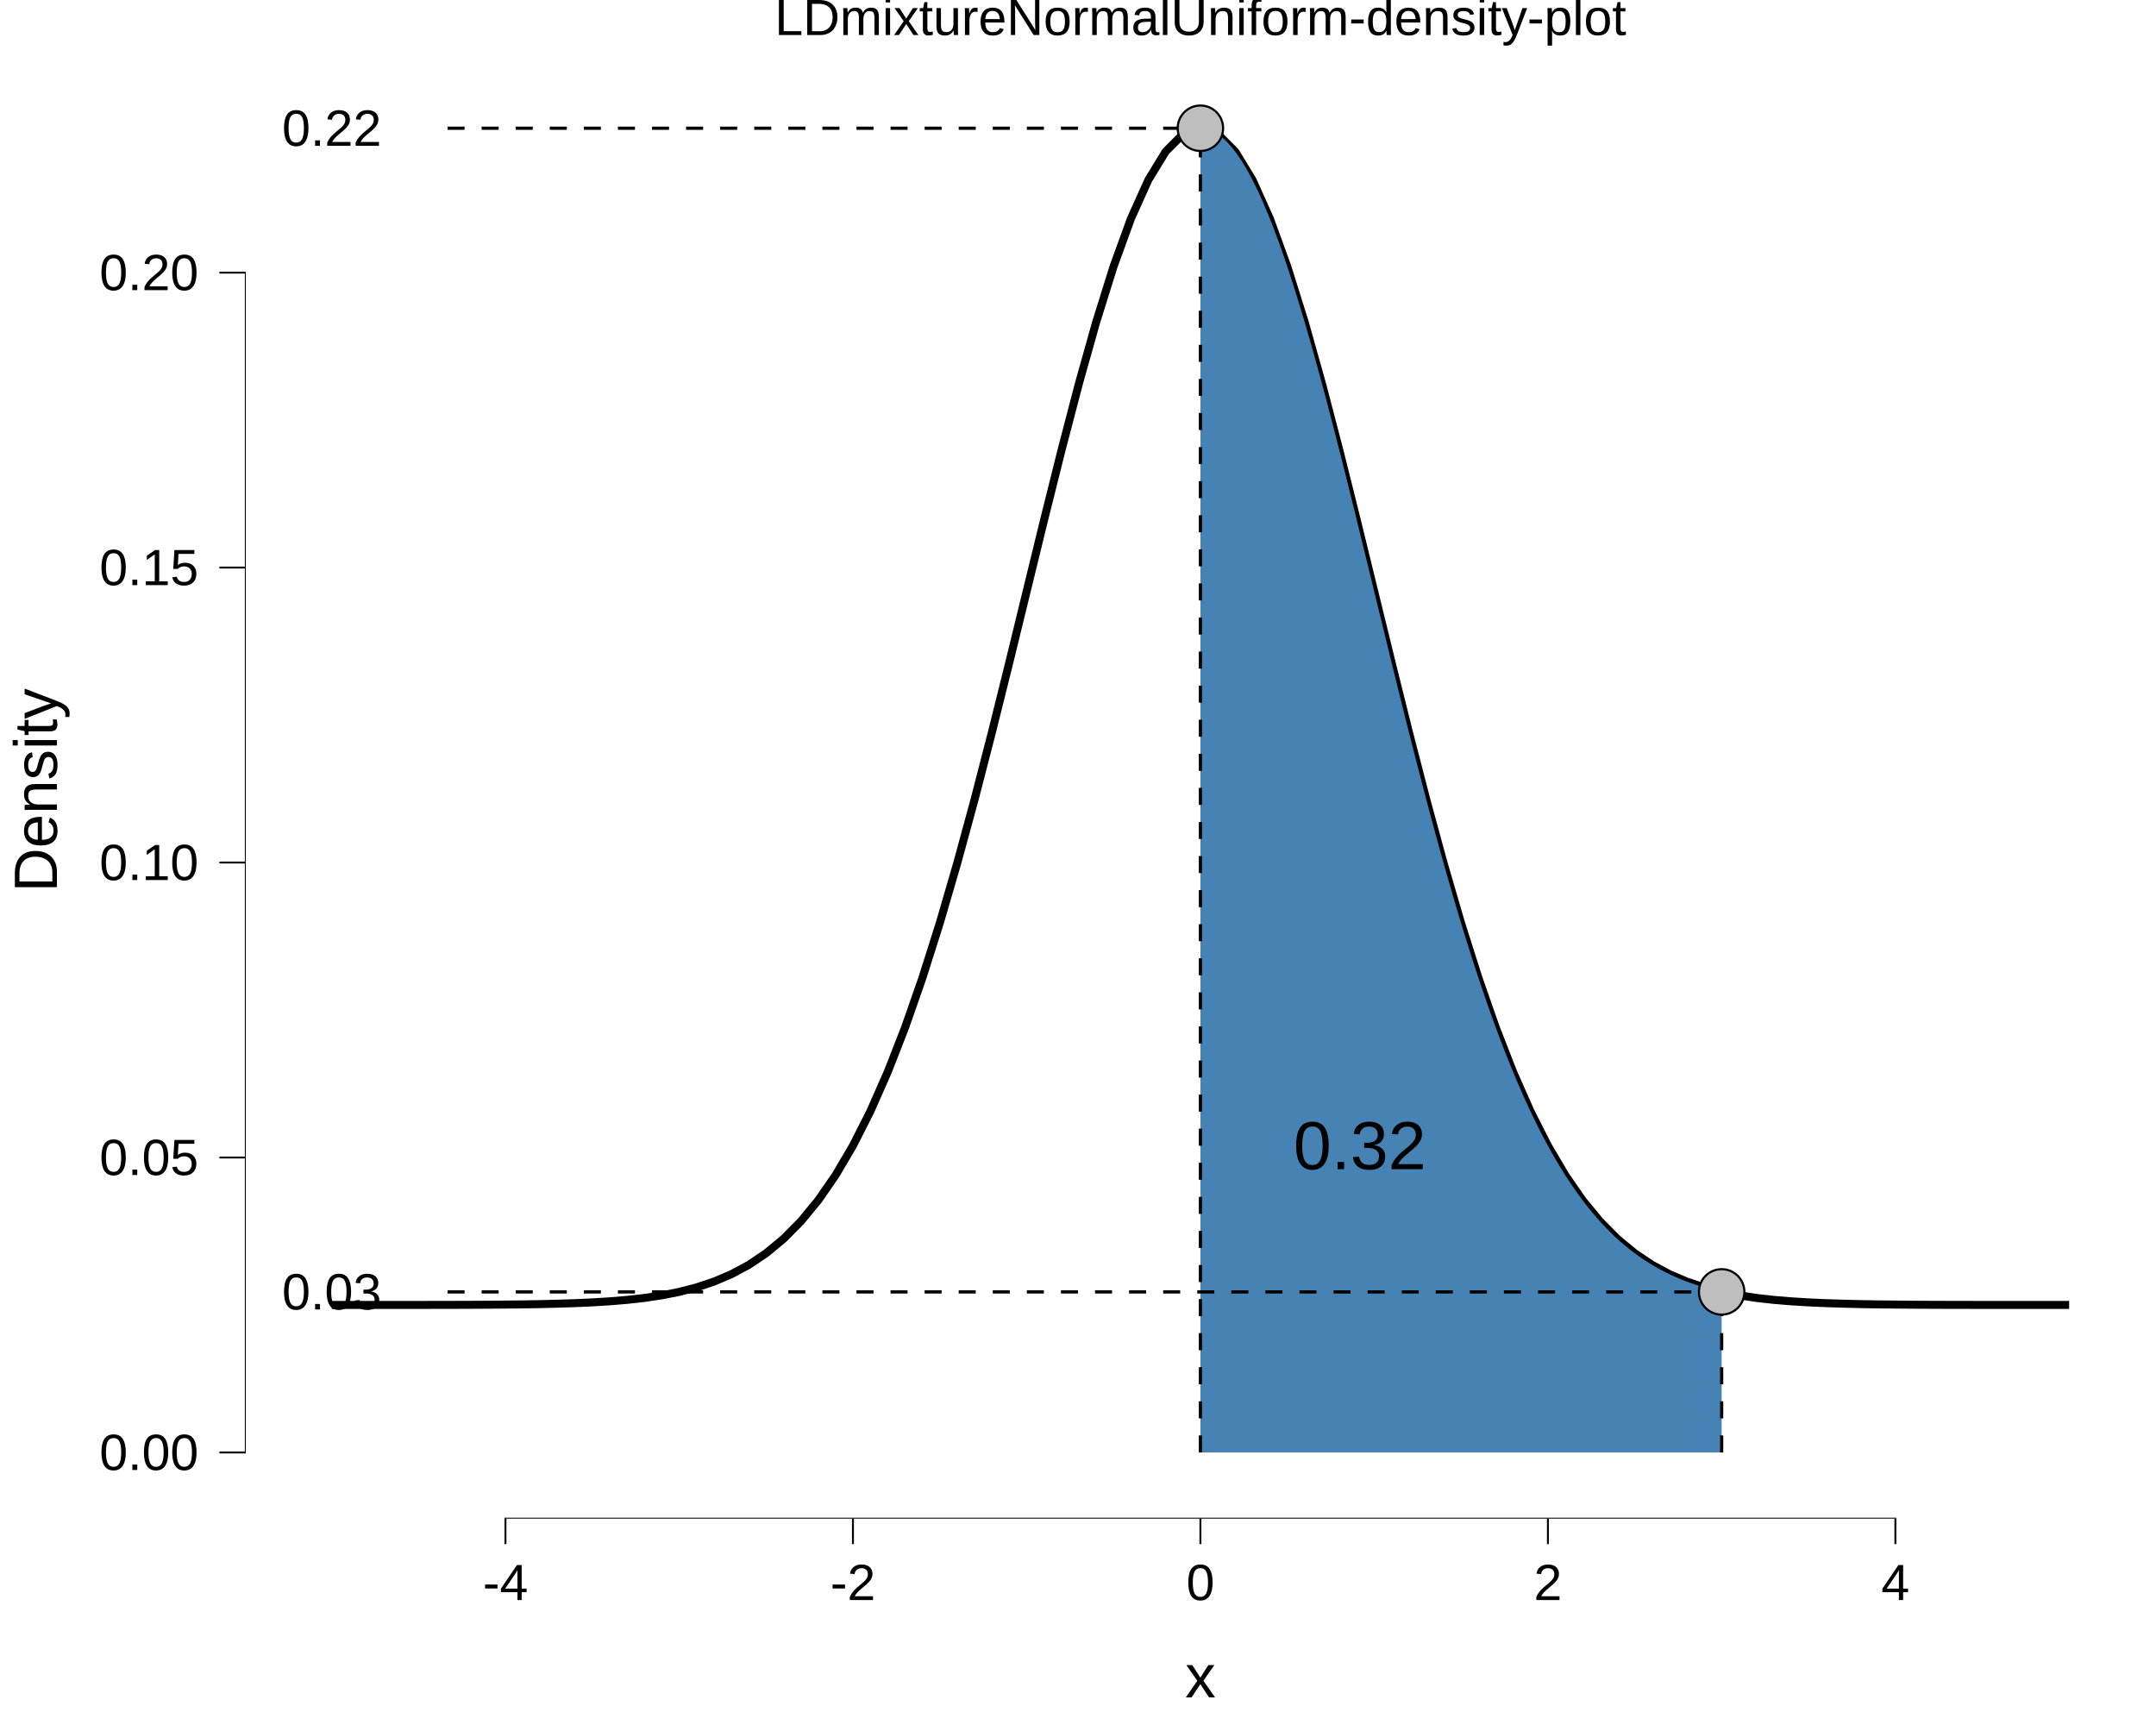
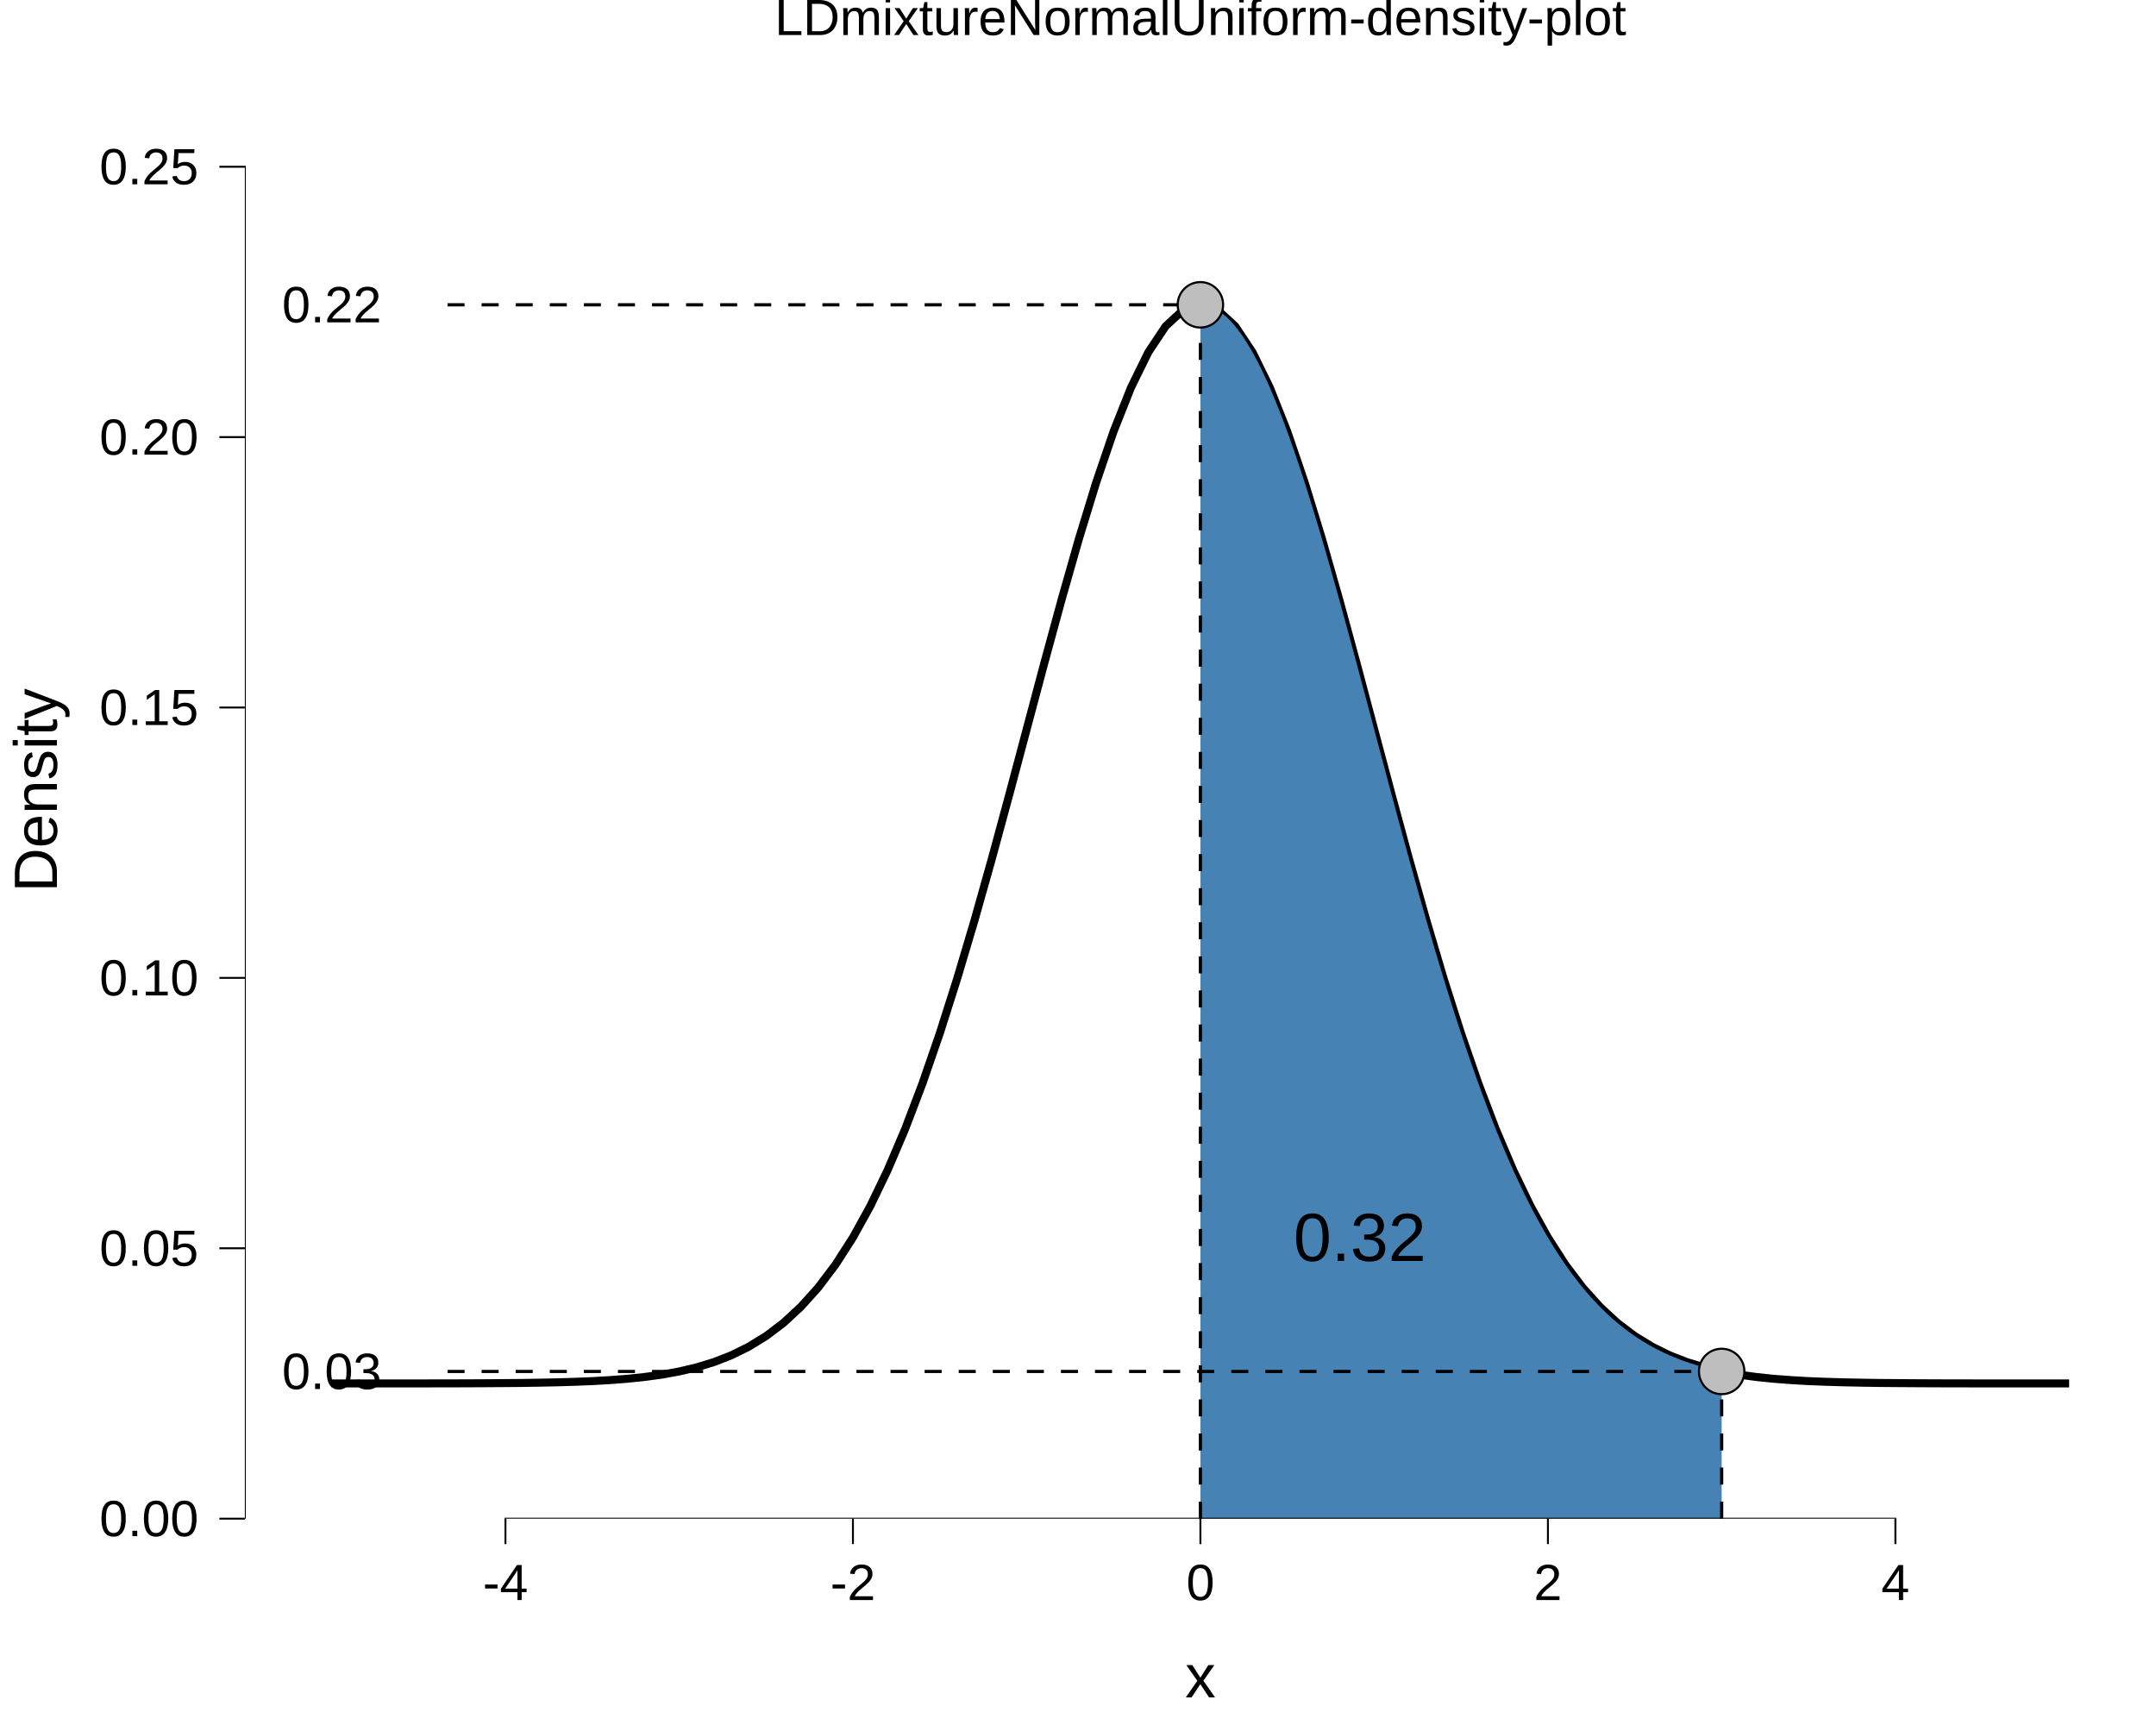
<svg xmlns="http://www.w3.org/2000/svg" viewBox="0 0 720.00 576.00">
  <defs>
    <style type="text/css">
    line, polyline, polygon, path, rect, circle {
      fill: none;
      stroke: #000000;
      stroke-linecap: round;
      stroke-linejoin: round;
      stroke-miterlimit: 10.00;
    }
  </style>
  </defs>
  <rect width="100%" height="100%" style="stroke: none; fill: #FFFFFF;" />
  <rect x="0.00" y="0.00" width="720.00" height="576.00" style="stroke-width: 10.67; stroke: none;" />
  <defs>
    <clipPath id="cpODEuNzd8NzIwLjAwfDUwNy4xMHwyMC43MQ==">
      <rect x="81.77" y="20.71" width="638.23" height="486.38" />
    </clipPath>
  </defs>
  <rect x="81.77" y="20.71" width="638.23" height="486.38" style="stroke-width: 10.67; stroke: none;" clip-path="url(#cpODEuNzd8NzIwLjAwfDUwNy4xMHwyMC43MQ==)" />
-   <polyline points="110.78,435.74 116.58,435.74 122.38,435.74 128.18,435.74 133.98,435.73 139.79,435.73 145.59,435.72 151.39,435.71 157.19,435.69 163.00,435.66 168.80,435.61 174.60,435.55 180.40,435.46 186.20,435.32 192.01,435.14 197.81,434.88 203.61,434.53 209.41,434.05 215.21,433.40 221.02,432.53 226.82,431.38 232.62,429.88 238.42,427.95 244.23,425.48 250.03,422.37 255.83,418.48 261.63,413.69 267.43,407.84 273.24,400.80 279.04,392.42 284.84,382.57 290.64,371.12 296.44,357.98 302.25,343.11 308.05,326.50 313.85,308.18 319.65,288.28 325.46,266.96 331.26,244.49 337.06,221.18 342.86,197.42 348.66,173.67 354.47,150.42 360.27,128.20 366.07,107.55 371.87,88.99 377.67,73.03 383.48,60.11 389.28,50.60 395.08,44.78 400.88,42.82 406.68,44.78 412.49,50.60 418.29,60.11 424.09,73.03 429.89,88.99 435.70,107.55 441.50,128.20 447.30,150.42 453.10,173.67 458.90,197.42 464.71,221.18 470.51,244.49 476.31,266.96 482.11,288.28 487.91,308.18 493.72,326.50 499.52,343.11 505.32,357.98 511.12,371.12 516.93,382.57 522.73,392.42 528.53,400.80 534.33,407.84 540.13,413.69 545.94,418.48 551.74,422.37 557.54,425.48 563.34,427.95 569.14,429.88 574.95,431.38 580.75,432.53 586.55,433.40 592.35,434.05 598.16,434.53 603.96,434.88 609.76,435.14 615.56,435.32 621.36,435.46 627.17,435.55 632.97,435.61 638.77,435.66 644.57,435.69 650.37,435.71 656.18,435.72 661.98,435.73 667.78,435.73 673.58,435.74 679.39,435.74 685.19,435.74 690.99,435.74 " style="stroke-width: 2.67; stroke-linecap: butt;" clip-path="url(#cpODEuNzd8NzIwLjAwfDUwNy4xMHwyMC43MQ==)" />
-   <polygon points="400.88,42.82 402.62,43.00 404.36,43.53 406.10,44.41 407.85,45.64 409.59,47.22 411.33,49.14 413.07,51.39 414.81,53.98 416.55,56.89 418.29,60.11 420.03,63.64 421.77,67.48 423.51,71.60 425.25,75.99 426.99,80.66 428.73,85.58 430.47,90.74 432.21,96.13 433.95,101.74 435.70,107.55 437.44,113.55 439.18,119.72 440.92,126.06 442.66,132.54 444.40,139.15 446.14,145.88 447.88,152.71 449.62,159.63 451.36,166.62 453.10,173.67 454.84,180.77 456.58,187.90 458.32,195.04 460.06,202.19 461.81,209.33 463.55,216.45 465.29,223.54 467.03,230.58 468.77,237.57 470.51,244.49 472.25,251.33 473.99,258.09 475.73,264.76 477.47,271.33 479.21,277.78 480.95,284.12 482.69,290.33 484.43,296.42 486.17,302.37 487.91,308.18 489.66,313.85 491.40,319.37 493.14,324.74 494.88,329.96 496.62,335.02 498.36,339.93 500.10,344.68 501.84,349.27 503.58,353.71 505.32,357.98 507.06,362.11 508.80,366.07 510.54,369.88 512.28,373.54 514.02,377.05 515.76,380.41 517.51,383.62 519.25,386.69 520.99,389.63 522.73,392.42 524.47,395.09 526.21,397.62 527.95,400.03 529.69,402.31 531.43,404.48 533.17,406.54 534.91,408.48 536.65,410.32 538.39,412.05 540.13,413.69 541.87,415.23 543.62,416.68 545.36,418.04 547.10,419.32 548.84,420.53 550.58,421.65 552.32,422.71 554.06,423.70 555.80,424.62 557.54,425.48 559.28,426.28 561.02,427.03 562.76,427.73 564.50,428.37 566.24,428.97 567.98,429.53 569.72,430.05 571.47,430.53 573.21,430.97 574.95,431.38 574.95,484.99 573.21,484.99 571.47,484.99 569.72,484.99 567.98,484.99 566.24,484.99 564.50,484.99 562.76,484.99 561.02,484.99 559.28,484.99 557.54,484.99 555.80,484.99 554.06,484.99 552.32,484.99 550.58,484.99 548.84,484.99 547.10,484.99 545.36,484.99 543.62,484.99 541.87,484.99 540.13,484.99 538.39,484.99 536.65,484.99 534.91,484.99 533.17,484.99 531.43,484.99 529.69,484.99 527.95,484.99 526.21,484.99 524.47,484.99 522.73,484.99 520.99,484.99 519.25,484.99 517.51,484.99 515.76,484.99 514.02,484.99 512.28,484.99 510.54,484.99 508.80,484.99 507.06,484.99 505.32,484.99 503.58,484.99 501.84,484.99 500.10,484.99 498.36,484.99 496.62,484.99 494.88,484.99 493.14,484.99 491.40,484.99 489.66,484.99 487.91,484.99 486.17,484.99 484.43,484.99 482.69,484.99 480.95,484.99 479.21,484.99 477.47,484.99 475.73,484.99 473.99,484.99 472.25,484.99 470.51,484.99 468.77,484.99 467.03,484.99 465.29,484.99 463.55,484.99 461.81,484.99 460.06,484.99 458.32,484.99 456.58,484.99 454.84,484.99 453.10,484.99 451.36,484.99 449.62,484.99 447.88,484.99 446.14,484.99 444.40,484.99 442.66,484.99 440.92,484.99 439.18,484.99 437.44,484.99 435.70,484.99 433.95,484.99 432.21,484.99 430.47,484.99 428.73,484.99 426.99,484.99 425.25,484.99 423.51,484.99 421.77,484.99 420.03,484.99 418.29,484.99 416.55,484.99 414.81,484.99 413.07,484.99 411.33,484.99 409.59,484.99 407.85,484.99 406.10,484.99 404.36,484.99 402.62,484.99 400.88,484.99 " style="stroke-width: 0.00; stroke: none; fill: #4682B4;" clip-path="url(#cpODEuNzd8NzIwLjAwfDUwNy4xMHwyMC43MQ==)" />
-   <polyline points="400.88,42.82 402.62,43.00 404.36,43.53 406.10,44.41 407.85,45.64 409.59,47.22 411.33,49.14 413.07,51.39 414.81,53.98 416.55,56.89 418.29,60.11 420.03,63.64 421.77,67.48 423.51,71.60 425.25,75.99 426.99,80.66 428.73,85.58 430.47,90.74 432.21,96.13 433.95,101.74 435.70,107.55 437.44,113.55 439.18,119.72 440.92,126.06 442.66,132.54 444.40,139.15 446.14,145.88 447.88,152.71 449.62,159.63 451.36,166.62 453.10,173.67 454.84,180.77 456.58,187.90 458.32,195.04 460.06,202.19 461.81,209.33 463.55,216.45 465.29,223.54 467.03,230.58 468.77,237.57 470.51,244.49 472.25,251.33 473.99,258.09 475.73,264.76 477.47,271.33 479.21,277.78 480.95,284.12 482.69,290.33 484.43,296.42 486.17,302.37 487.91,308.18 489.66,313.85 491.40,319.37 493.14,324.74 494.88,329.96 496.62,335.02 498.36,339.93 500.10,344.68 501.84,349.27 503.58,353.71 505.32,357.98 507.06,362.11 508.80,366.07 510.54,369.88 512.28,373.54 514.02,377.05 515.76,380.41 517.51,383.62 519.25,386.69 520.99,389.63 522.73,392.42 524.47,395.09 526.21,397.62 527.95,400.03 529.69,402.31 531.43,404.48 533.17,406.54 534.91,408.48 536.65,410.32 538.39,412.05 540.13,413.69 541.87,415.23 543.62,416.68 545.36,418.04 547.10,419.32 548.84,420.53 550.58,421.65 552.32,422.71 554.06,423.70 555.80,424.62 557.54,425.48 559.28,426.28 561.02,427.03 562.76,427.73 564.50,428.37 566.24,428.97 567.98,429.53 569.72,430.05 571.47,430.53 573.21,430.97 574.95,431.38 " style="stroke-width: 1.07; stroke: none;" clip-path="url(#cpODEuNzd8NzIwLjAwfDUwNy4xMHwyMC43MQ==)" />
-   <polyline points="574.95,484.99 573.21,484.99 571.47,484.99 569.72,484.99 567.98,484.99 566.24,484.99 564.50,484.99 562.76,484.99 561.02,484.99 559.28,484.99 557.54,484.99 555.80,484.99 554.06,484.99 552.32,484.99 550.58,484.99 548.84,484.99 547.10,484.99 545.36,484.99 543.62,484.99 541.87,484.99 540.13,484.99 538.39,484.99 536.65,484.99 534.91,484.99 533.17,484.99 531.43,484.99 529.69,484.99 527.95,484.99 526.21,484.99 524.47,484.99 522.73,484.99 520.99,484.99 519.25,484.99 517.51,484.99 515.76,484.99 514.02,484.99 512.28,484.99 510.54,484.99 508.80,484.99 507.06,484.99 505.32,484.99 503.58,484.99 501.84,484.99 500.10,484.99 498.36,484.99 496.62,484.99 494.88,484.99 493.14,484.99 491.40,484.99 489.66,484.99 487.91,484.99 486.17,484.99 484.43,484.99 482.69,484.99 480.95,484.99 479.21,484.99 477.47,484.99 475.73,484.99 473.99,484.99 472.25,484.99 470.51,484.99 468.77,484.99 467.03,484.99 465.29,484.99 463.55,484.99 461.81,484.99 460.06,484.99 458.32,484.99 456.58,484.99 454.84,484.99 453.10,484.99 451.36,484.99 449.62,484.99 447.88,484.99 446.14,484.99 444.40,484.99 442.66,484.99 440.92,484.99 439.18,484.99 437.44,484.99 435.70,484.99 433.95,484.99 432.21,484.99 430.47,484.99 428.73,484.99 426.99,484.99 425.25,484.99 423.51,484.99 421.77,484.99 420.03,484.99 418.29,484.99 416.55,484.99 414.81,484.99 413.07,484.99 411.33,484.99 409.59,484.99 407.85,484.99 406.10,484.99 404.36,484.99 402.62,484.99 400.88,484.99 " style="stroke-width: 1.07; stroke: none;" clip-path="url(#cpODEuNzd8NzIwLjAwfDUwNy4xMHwyMC43MQ==)" />
+   <polyline points="110.78,461.95 116.58,461.95 122.38,461.95 128.18,461.95 133.98,461.95 139.79,461.94 145.59,461.93 151.39,461.92 157.19,461.90 163.00,461.87 168.80,461.83 174.60,461.78 180.40,461.69 186.20,461.57 192.01,461.40 197.81,461.17 203.61,460.84 209.41,460.40 215.21,459.80 221.02,459.01 226.82,457.95 232.62,456.58 238.42,454.81 244.23,452.55 250.03,449.69 255.83,446.13 261.63,441.74 267.43,436.38 273.24,429.93 279.04,422.25 284.84,413.21 290.64,402.72 296.44,390.68 302.25,377.04 308.05,361.81 313.85,345.02 319.65,326.78 325.46,307.24 331.26,286.64 337.06,265.27 342.86,243.50 348.66,221.73 354.47,200.41 360.27,180.04 366.07,161.11 371.87,144.10 377.67,129.47 383.48,117.63 389.28,108.91 395.08,103.57 400.88,101.78 406.68,103.57 412.49,108.91 418.29,117.63 424.09,129.47 429.89,144.10 435.70,161.11 441.50,180.04 447.30,200.41 453.10,221.73 458.90,243.50 464.71,265.27 470.51,286.64 476.31,307.24 482.11,326.78 487.91,345.02 493.72,361.81 499.52,377.04 505.32,390.68 511.12,402.72 516.93,413.21 522.73,422.25 528.53,429.93 534.33,436.38 540.13,441.74 545.94,446.13 551.74,449.69 557.54,452.55 563.34,454.81 569.14,456.58 574.95,457.95 580.75,459.01 586.55,459.80 592.35,460.40 598.16,460.84 603.96,461.17 609.76,461.40 615.56,461.57 621.36,461.69 627.17,461.78 632.97,461.83 638.77,461.87 644.57,461.90 650.37,461.92 656.18,461.93 661.98,461.94 667.78,461.95 673.58,461.95 679.39,461.95 685.19,461.95 690.99,461.95 " style="stroke-width: 2.67; stroke-linecap: butt;" clip-path="url(#cpODEuNzd8NzIwLjAwfDUwNy4xMHwyMC43MQ==)" />
+   <polygon points="400.88,101.78 402.62,101.94 404.36,102.43 406.10,103.23 407.85,104.36 409.59,105.81 411.33,107.57 413.07,109.63 414.81,112.00 416.55,114.67 418.29,117.63 420.03,120.86 421.77,124.38 423.51,128.15 425.25,132.18 426.99,136.46 428.73,140.97 430.47,145.70 432.21,150.64 433.95,155.78 435.70,161.11 437.44,166.61 439.18,172.27 440.92,178.08 442.66,184.02 444.40,190.08 446.14,196.25 447.88,202.51 449.62,208.85 451.36,215.26 453.10,221.73 454.84,228.23 456.58,234.76 458.32,241.31 460.06,247.87 461.81,254.41 463.55,260.94 465.29,267.43 467.03,273.89 468.77,280.29 470.51,286.64 472.25,292.91 473.99,299.11 475.73,305.22 477.47,311.24 479.21,317.16 480.95,322.97 482.69,328.66 484.43,334.24 486.17,339.70 487.91,345.02 489.66,350.22 491.40,355.28 493.14,360.20 494.88,364.99 496.62,369.63 498.36,374.13 500.10,378.48 501.84,382.69 503.58,386.76 505.32,390.68 507.06,394.45 508.80,398.09 510.54,401.58 512.28,404.94 514.02,408.15 515.76,411.23 517.51,414.18 519.25,416.99 520.99,419.68 522.73,422.25 524.47,424.69 526.21,427.01 527.95,429.22 529.69,431.31 531.43,433.30 533.17,435.18 534.91,436.96 536.65,438.65 538.39,440.24 540.13,441.74 541.87,443.15 543.62,444.48 545.36,445.73 547.10,446.91 548.84,448.01 550.58,449.04 552.32,450.01 554.06,450.91 555.80,451.76 557.54,452.55 559.28,453.28 561.02,453.97 562.76,454.61 564.50,455.20 566.24,455.75 567.98,456.26 569.72,456.74 571.47,457.17 573.21,457.58 574.95,457.95 574.95,507.10 573.21,507.10 571.47,507.10 569.72,507.10 567.98,507.10 566.24,507.10 564.50,507.10 562.76,507.10 561.02,507.10 559.28,507.10 557.54,507.10 555.80,507.10 554.06,507.10 552.32,507.10 550.58,507.10 548.84,507.10 547.10,507.10 545.36,507.10 543.62,507.10 541.87,507.10 540.13,507.10 538.39,507.10 536.65,507.10 534.91,507.10 533.17,507.10 531.43,507.10 529.69,507.10 527.95,507.10 526.21,507.10 524.47,507.10 522.73,507.10 520.99,507.10 519.25,507.10 517.51,507.10 515.76,507.10 514.02,507.10 512.28,507.10 510.54,507.10 508.80,507.10 507.06,507.10 505.32,507.10 503.58,507.10 501.84,507.10 500.10,507.10 498.36,507.10 496.62,507.10 494.88,507.10 493.14,507.10 491.40,507.10 489.66,507.10 487.91,507.10 486.17,507.10 484.43,507.10 482.69,507.10 480.95,507.10 479.21,507.10 477.47,507.10 475.73,507.10 473.99,507.10 472.25,507.10 470.51,507.10 468.77,507.10 467.03,507.10 465.29,507.10 463.55,507.10 461.81,507.10 460.06,507.10 458.32,507.10 456.58,507.10 454.84,507.10 453.10,507.10 451.36,507.10 449.62,507.10 447.88,507.10 446.14,507.10 444.40,507.10 442.66,507.10 440.92,507.10 439.18,507.10 437.44,507.10 435.70,507.10 433.95,507.10 432.21,507.10 430.47,507.10 428.73,507.10 426.99,507.10 425.25,507.10 423.51,507.10 421.77,507.10 420.03,507.10 418.29,507.10 416.55,507.10 414.81,507.10 413.07,507.10 411.33,507.10 409.59,507.10 407.85,507.10 406.10,507.10 404.36,507.10 402.62,507.10 400.88,507.10 " style="stroke-width: 0.00; stroke: none; fill: #4682B4;" clip-path="url(#cpODEuNzd8NzIwLjAwfDUwNy4xMHwyMC43MQ==)" />
+   <polyline points="400.88,101.78 402.62,101.94 404.36,102.43 406.10,103.23 407.85,104.36 409.59,105.81 411.33,107.57 413.07,109.63 414.81,112.00 416.55,114.67 418.29,117.63 420.03,120.86 421.77,124.38 423.51,128.15 425.25,132.18 426.99,136.46 428.73,140.97 430.47,145.70 432.21,150.64 433.95,155.78 435.70,161.11 437.44,166.61 439.18,172.27 440.92,178.08 442.66,184.02 444.40,190.08 446.14,196.25 447.88,202.51 449.62,208.85 451.36,215.26 453.10,221.73 454.84,228.23 456.58,234.76 458.32,241.31 460.06,247.87 461.81,254.41 463.55,260.94 465.29,267.43 467.03,273.89 468.77,280.29 470.51,286.64 472.25,292.91 473.99,299.11 475.73,305.22 477.47,311.24 479.21,317.16 480.95,322.97 482.69,328.66 484.43,334.24 486.17,339.70 487.91,345.02 489.66,350.22 491.40,355.28 493.14,360.20 494.88,364.99 496.62,369.63 498.36,374.13 500.10,378.48 501.84,382.69 503.58,386.76 505.32,390.68 507.06,394.45 508.80,398.09 510.54,401.58 512.28,404.94 514.02,408.15 515.76,411.23 517.51,414.18 519.25,416.99 520.99,419.68 522.73,422.25 524.47,424.69 526.21,427.01 527.95,429.22 529.69,431.31 531.43,433.30 533.17,435.18 534.91,436.96 536.65,438.65 538.39,440.24 540.13,441.74 541.87,443.15 543.62,444.48 545.36,445.73 547.10,446.91 548.84,448.01 550.58,449.04 552.32,450.01 554.06,450.91 555.80,451.76 557.54,452.55 559.28,453.28 561.02,453.97 562.76,454.61 564.50,455.20 566.24,455.75 567.98,456.26 569.72,456.74 571.47,457.17 573.21,457.58 574.95,457.95 " style="stroke-width: 1.07; stroke: none;" clip-path="url(#cpODEuNzd8NzIwLjAwfDUwNy4xMHwyMC43MQ==)" />
+   <polyline points="574.95,507.10 573.21,507.10 571.47,507.10 569.72,507.10 567.98,507.10 566.24,507.10 564.50,507.10 562.76,507.10 561.02,507.10 559.28,507.10 557.54,507.10 555.80,507.10 554.06,507.10 552.32,507.10 550.58,507.10 548.84,507.10 547.10,507.10 545.36,507.10 543.62,507.10 541.87,507.10 540.13,507.10 538.39,507.10 536.65,507.10 534.91,507.10 533.17,507.10 531.43,507.10 529.69,507.10 527.95,507.10 526.21,507.10 524.47,507.10 522.73,507.10 520.99,507.10 519.25,507.10 517.51,507.10 515.76,507.10 514.02,507.10 512.28,507.10 510.54,507.10 508.80,507.10 507.06,507.10 505.32,507.10 503.58,507.10 501.84,507.10 500.10,507.10 498.36,507.10 496.62,507.10 494.88,507.10 493.14,507.10 491.40,507.10 489.66,507.10 487.91,507.10 486.17,507.10 484.43,507.10 482.69,507.10 480.95,507.10 479.21,507.10 477.47,507.10 475.73,507.10 473.99,507.10 472.25,507.10 470.51,507.10 468.77,507.10 467.03,507.10 465.29,507.10 463.55,507.10 461.81,507.10 460.06,507.10 458.32,507.10 456.58,507.10 454.84,507.10 453.10,507.10 451.36,507.10 449.62,507.10 447.88,507.10 446.14,507.10 444.40,507.10 442.66,507.10 440.92,507.10 439.18,507.10 437.44,507.10 435.70,507.10 433.95,507.10 432.21,507.10 430.47,507.10 428.73,507.10 426.99,507.10 425.25,507.10 423.51,507.10 421.77,507.10 420.03,507.10 418.29,507.10 416.55,507.10 414.81,507.10 413.07,507.10 411.33,507.10 409.59,507.10 407.85,507.10 406.10,507.10 404.36,507.10 402.62,507.10 400.88,507.10 " style="stroke-width: 1.07; stroke: none;" clip-path="url(#cpODEuNzd8NzIwLjAwfDUwNy4xMHwyMC43MQ==)" />
  <g clip-path="url(#cpODEuNzd8NzIwLjAwfDUwNy4xMHwyMC43MQ==)">
-     <text x="431.96" y="390.42" style="font-size: 22.76px; font-family: Liberation Sans;" textLength="44.30px" lengthAdjust="spacingAndGlyphs">0.32</text>
+     <text x="431.96" y="421.06" style="font-size: 22.76px; font-family: Liberation Sans;" textLength="44.30px" lengthAdjust="spacingAndGlyphs">0.32</text>
  </g>
-   <line x1="149.46" y1="42.82" x2="400.88" y2="42.82" style="stroke-width: 1.07; stroke-dasharray: 5.69,5.69; stroke-linecap: butt;" clip-path="url(#cpODEuNzd8NzIwLjAwfDUwNy4xMHwyMC43MQ==)" />
-   <line x1="149.46" y1="431.38" x2="574.95" y2="431.38" style="stroke-width: 1.07; stroke-dasharray: 5.69,5.69; stroke-linecap: butt;" clip-path="url(#cpODEuNzd8NzIwLjAwfDUwNy4xMHwyMC43MQ==)" />
+   <line x1="149.46" y1="101.78" x2="400.88" y2="101.78" style="stroke-width: 1.07; stroke-dasharray: 5.69,5.69; stroke-linecap: butt;" clip-path="url(#cpODEuNzd8NzIwLjAwfDUwNy4xMHwyMC43MQ==)" />
+   <line x1="149.46" y1="457.95" x2="574.95" y2="457.95" style="stroke-width: 1.07; stroke-dasharray: 5.69,5.69; stroke-linecap: butt;" clip-path="url(#cpODEuNzd8NzIwLjAwfDUwNy4xMHwyMC43MQ==)" />
  <g clip-path="url(#cpODEuNzd8NzIwLjAwfDUwNy4xMHwyMC43MQ==)">
-     <text x="94.18" y="48.69" style="font-size: 17.07px; font-family: Liberation Sans;" textLength="33.19px" lengthAdjust="spacingAndGlyphs">0.22</text>
+     <text x="94.18" y="107.64" style="font-size: 17.07px; font-family: Liberation Sans;" textLength="33.19px" lengthAdjust="spacingAndGlyphs">0.22</text>
  </g>
  <g clip-path="url(#cpODEuNzd8NzIwLjAwfDUwNy4xMHwyMC43MQ==)">
-     <text x="94.18" y="437.25" style="font-size: 17.07px; font-family: Liberation Sans;" textLength="33.19px" lengthAdjust="spacingAndGlyphs">0.03</text>
+     <text x="94.18" y="463.82" style="font-size: 17.07px; font-family: Liberation Sans;" textLength="33.19px" lengthAdjust="spacingAndGlyphs">0.03</text>
  </g>
-   <line x1="400.88" y1="484.99" x2="400.88" y2="42.82" style="stroke-width: 1.07; stroke-dasharray: 5.69,5.69; stroke-linecap: butt;" clip-path="url(#cpODEuNzd8NzIwLjAwfDUwNy4xMHwyMC43MQ==)" />
-   <line x1="574.95" y1="484.99" x2="574.95" y2="431.38" style="stroke-width: 1.07; stroke-dasharray: 5.69,5.69; stroke-linecap: butt;" clip-path="url(#cpODEuNzd8NzIwLjAwfDUwNy4xMHwyMC43MQ==)" />
-   <circle cx="400.88" cy="42.82" r="5.69pt" style="stroke-width: 0.71; fill: #BEBEBE;" clip-path="url(#cpODEuNzd8NzIwLjAwfDUwNy4xMHwyMC43MQ==)" />
-   <circle cx="574.95" cy="431.38" r="5.69pt" style="stroke-width: 0.71; fill: #BEBEBE;" clip-path="url(#cpODEuNzd8NzIwLjAwfDUwNy4xMHwyMC43MQ==)" />
+   <line x1="400.88" y1="507.10" x2="400.88" y2="101.78" style="stroke-width: 1.07; stroke-dasharray: 5.69,5.69; stroke-linecap: butt;" clip-path="url(#cpODEuNzd8NzIwLjAwfDUwNy4xMHwyMC43MQ==)" />
+   <line x1="574.95" y1="507.10" x2="574.95" y2="457.95" style="stroke-width: 1.07; stroke-dasharray: 5.69,5.69; stroke-linecap: butt;" clip-path="url(#cpODEuNzd8NzIwLjAwfDUwNy4xMHwyMC43MQ==)" />
+   <circle cx="400.88" cy="101.78" r="5.69pt" style="stroke-width: 0.71; fill: #BEBEBE;" clip-path="url(#cpODEuNzd8NzIwLjAwfDUwNy4xMHwyMC43MQ==)" />
+   <circle cx="574.95" cy="457.95" r="5.69pt" style="stroke-width: 0.71; fill: #BEBEBE;" clip-path="url(#cpODEuNzd8NzIwLjAwfDUwNy4xMHwyMC43MQ==)" />
  <line x1="168.48" y1="507.10" x2="633.29" y2="507.10" style="stroke-width: 0.64; stroke-linecap: butt;" clip-path="url(#cpODEuNzd8NzIwLjAwfDUwNy4xMHwyMC43MQ==)" />
-   <line x1="81.77" y1="485.31" x2="81.77" y2="90.71" style="stroke-width: 0.64; stroke-linecap: butt;" clip-path="url(#cpODEuNzd8NzIwLjAwfDUwNy4xMHwyMC43MQ==)" />
+   <line x1="81.77" y1="507.42" x2="81.77" y2="55.36" style="stroke-width: 0.64; stroke-linecap: butt;" clip-path="url(#cpODEuNzd8NzIwLjAwfDUwNy4xMHwyMC43MQ==)" />
  <rect x="81.77" y="20.71" width="638.23" height="486.38" style="stroke-width: 0.00; stroke: none;" clip-path="url(#cpODEuNzd8NzIwLjAwfDUwNy4xMHwyMC43MQ==)" />
  <defs>
    <clipPath id="cpMC4wMHw3MjAuMDB8NTc2LjAwfDAuMDA=">
      <rect x="0.00" y="0.00" width="720.00" height="576.00" />
    </clipPath>
  </defs>
  <polyline points="81.77,507.10 81.77,20.71 " style="stroke-width: 0.00; stroke: none; stroke-linecap: butt;" clip-path="url(#cpMC4wMHw3MjAuMDB8NTc2LjAwfDAuMDA=)" />
  <g clip-path="url(#cpMC4wMHw3MjAuMDB8NTc2LjAwfDAuMDA=)">
-     <text x="33.21" y="490.84" style="font-size: 17.00px; font-family: Liberation Sans;" textLength="33.08px" lengthAdjust="spacingAndGlyphs">0.00</text>
+     <text x="33.21" y="512.95" style="font-size: 17.00px; font-family: Liberation Sans;" textLength="33.08px" lengthAdjust="spacingAndGlyphs">0.00</text>
  </g>
  <g clip-path="url(#cpMC4wMHw3MjAuMDB8NTc2LjAwfDAuMDA=)">
-     <text x="33.21" y="392.35" style="font-size: 17.00px; font-family: Liberation Sans;" textLength="33.08px" lengthAdjust="spacingAndGlyphs">0.05</text>
+     <text x="33.21" y="422.67" style="font-size: 17.00px; font-family: Liberation Sans;" textLength="33.08px" lengthAdjust="spacingAndGlyphs">0.05</text>
  </g>
  <g clip-path="url(#cpMC4wMHw3MjAuMDB8NTc2LjAwfDAuMDA=)">
-     <text x="33.21" y="293.86" style="font-size: 17.00px; font-family: Liberation Sans;" textLength="33.08px" lengthAdjust="spacingAndGlyphs">0.10</text>
+     <text x="33.21" y="332.38" style="font-size: 17.00px; font-family: Liberation Sans;" textLength="33.08px" lengthAdjust="spacingAndGlyphs">0.10</text>
  </g>
  <g clip-path="url(#cpMC4wMHw3MjAuMDB8NTc2LjAwfDAuMDA=)">
-     <text x="33.21" y="195.37" style="font-size: 17.00px; font-family: Liberation Sans;" textLength="33.08px" lengthAdjust="spacingAndGlyphs">0.15</text>
+     <text x="33.21" y="242.10" style="font-size: 17.00px; font-family: Liberation Sans;" textLength="33.08px" lengthAdjust="spacingAndGlyphs">0.15</text>
  </g>
  <g clip-path="url(#cpMC4wMHw3MjAuMDB8NTc2LjAwfDAuMDA=)">
-     <text x="33.21" y="96.88" style="font-size: 17.00px; font-family: Liberation Sans;" textLength="33.08px" lengthAdjust="spacingAndGlyphs">0.20</text>
+     <text x="33.21" y="151.82" style="font-size: 17.00px; font-family: Liberation Sans;" textLength="33.08px" lengthAdjust="spacingAndGlyphs">0.20</text>
  </g>
-   <polyline points="73.26,484.99 81.77,484.99 " style="stroke-width: 0.64; stroke-linecap: butt;" clip-path="url(#cpMC4wMHw3MjAuMDB8NTc2LjAwfDAuMDA=)" />
-   <polyline points="73.26,386.50 81.77,386.50 " style="stroke-width: 0.64; stroke-linecap: butt;" clip-path="url(#cpMC4wMHw3MjAuMDB8NTc2LjAwfDAuMDA=)" />
-   <polyline points="73.26,288.01 81.77,288.01 " style="stroke-width: 0.64; stroke-linecap: butt;" clip-path="url(#cpMC4wMHw3MjAuMDB8NTc2LjAwfDAuMDA=)" />
-   <polyline points="73.26,189.52 81.77,189.52 " style="stroke-width: 0.64; stroke-linecap: butt;" clip-path="url(#cpMC4wMHw3MjAuMDB8NTc2LjAwfDAuMDA=)" />
-   <polyline points="73.26,91.03 81.77,91.03 " style="stroke-width: 0.64; stroke-linecap: butt;" clip-path="url(#cpMC4wMHw3MjAuMDB8NTc2LjAwfDAuMDA=)" />
+   <g clip-path="url(#cpMC4wMHw3MjAuMDB8NTc2LjAwfDAuMDA=)">
+     <text x="33.21" y="61.53" style="font-size: 17.00px; font-family: Liberation Sans;" textLength="33.08px" lengthAdjust="spacingAndGlyphs">0.25</text>
+   </g>
+   <polyline points="73.26,507.10 81.77,507.10 " style="stroke-width: 0.64; stroke-linecap: butt;" clip-path="url(#cpMC4wMHw3MjAuMDB8NTc2LjAwfDAuMDA=)" />
+   <polyline points="73.26,416.81 81.77,416.81 " style="stroke-width: 0.64; stroke-linecap: butt;" clip-path="url(#cpMC4wMHw3MjAuMDB8NTc2LjAwfDAuMDA=)" />
+   <polyline points="73.26,326.53 81.77,326.53 " style="stroke-width: 0.64; stroke-linecap: butt;" clip-path="url(#cpMC4wMHw3MjAuMDB8NTc2LjAwfDAuMDA=)" />
+   <polyline points="73.26,236.25 81.77,236.25 " style="stroke-width: 0.64; stroke-linecap: butt;" clip-path="url(#cpMC4wMHw3MjAuMDB8NTc2LjAwfDAuMDA=)" />
+   <polyline points="73.26,145.96 81.77,145.96 " style="stroke-width: 0.64; stroke-linecap: butt;" clip-path="url(#cpMC4wMHw3MjAuMDB8NTc2LjAwfDAuMDA=)" />
+   <polyline points="73.26,55.68 81.77,55.68 " style="stroke-width: 0.64; stroke-linecap: butt;" clip-path="url(#cpMC4wMHw3MjAuMDB8NTc2LjAwfDAuMDA=)" />
  <polyline points="81.77,507.10 720.00,507.10 " style="stroke-width: 0.00; stroke: none; stroke-linecap: butt;" clip-path="url(#cpMC4wMHw3MjAuMDB8NTc2LjAwfDAuMDA=)" />
  <polyline points="168.80,515.60 168.80,507.10 " style="stroke-width: 0.64; stroke-linecap: butt;" clip-path="url(#cpMC4wMHw3MjAuMDB8NTc2LjAwfDAuMDA=)" />
  <polyline points="284.84,515.60 284.84,507.10 " style="stroke-width: 0.64; stroke-linecap: butt;" clip-path="url(#cpMC4wMHw3MjAuMDB8NTc2LjAwfDAuMDA=)" />
  <polyline points="400.88,515.60 400.88,507.10 " style="stroke-width: 0.64; stroke-linecap: butt;" clip-path="url(#cpMC4wMHw3MjAuMDB8NTc2LjAwfDAuMDA=)" />
  <polyline points="516.93,515.60 516.93,507.10 " style="stroke-width: 0.64; stroke-linecap: butt;" clip-path="url(#cpMC4wMHw3MjAuMDB8NTc2LjAwfDAuMDA=)" />
  <polyline points="632.97,515.60 632.97,507.10 " style="stroke-width: 0.64; stroke-linecap: butt;" clip-path="url(#cpMC4wMHw3MjAuMDB8NTc2LjAwfDAuMDA=)" />
  <g clip-path="url(#cpMC4wMHw3MjAuMDB8NTc2LjAwfDAuMDA=)">
    <text x="161.24" y="534.28" style="font-size: 17.00px; font-family: Liberation Sans;" textLength="15.11px" lengthAdjust="spacingAndGlyphs">-4</text>
  </g>
  <g clip-path="url(#cpMC4wMHw3MjAuMDB8NTc2LjAwfDAuMDA=)">
    <text x="277.29" y="534.28" style="font-size: 17.00px; font-family: Liberation Sans;" textLength="15.11px" lengthAdjust="spacingAndGlyphs">-2</text>
  </g>
  <g clip-path="url(#cpMC4wMHw3MjAuMDB8NTc2LjAwfDAuMDA=)">
    <text x="396.16" y="534.28" style="font-size: 17.00px; font-family: Liberation Sans;" textLength="9.45px" lengthAdjust="spacingAndGlyphs">0</text>
  </g>
  <g clip-path="url(#cpMC4wMHw3MjAuMDB8NTc2LjAwfDAuMDA=)">
    <text x="512.20" y="534.28" style="font-size: 17.00px; font-family: Liberation Sans;" textLength="9.45px" lengthAdjust="spacingAndGlyphs">2</text>
  </g>
  <g clip-path="url(#cpMC4wMHw3MjAuMDB8NTc2LjAwfDAuMDA=)">
    <text x="628.24" y="534.28" style="font-size: 17.00px; font-family: Liberation Sans;" textLength="9.45px" lengthAdjust="spacingAndGlyphs">4</text>
  </g>
  <g clip-path="url(#cpMC4wMHw3MjAuMDB8NTc2LjAwfDAuMDA=)">
    <text x="395.78" y="566.78" style="font-size: 20.40px; font-family: Liberation Sans;" textLength="10.20px" lengthAdjust="spacingAndGlyphs">x</text>
  </g>
  <g clip-path="url(#cpMC4wMHw3MjAuMDB8NTc2LjAwfDAuMDA=)">
    <text transform="translate(19.01,297.91) rotate(-90)" style="font-size: 20.40px; font-family: Liberation Sans;" textLength="68.02px" lengthAdjust="spacingAndGlyphs">Density</text>
  </g>
  <g clip-path="url(#cpMC4wMHw3MjAuMDB8NTc2LjAwfDAuMDA=)">
    <text x="258.73" y="11.70" style="font-size: 17.00px; font-family: Liberation Sans;" textLength="284.31px" lengthAdjust="spacingAndGlyphs">LDmixtureNormalUniform-density-plot</text>
  </g>
</svg>
